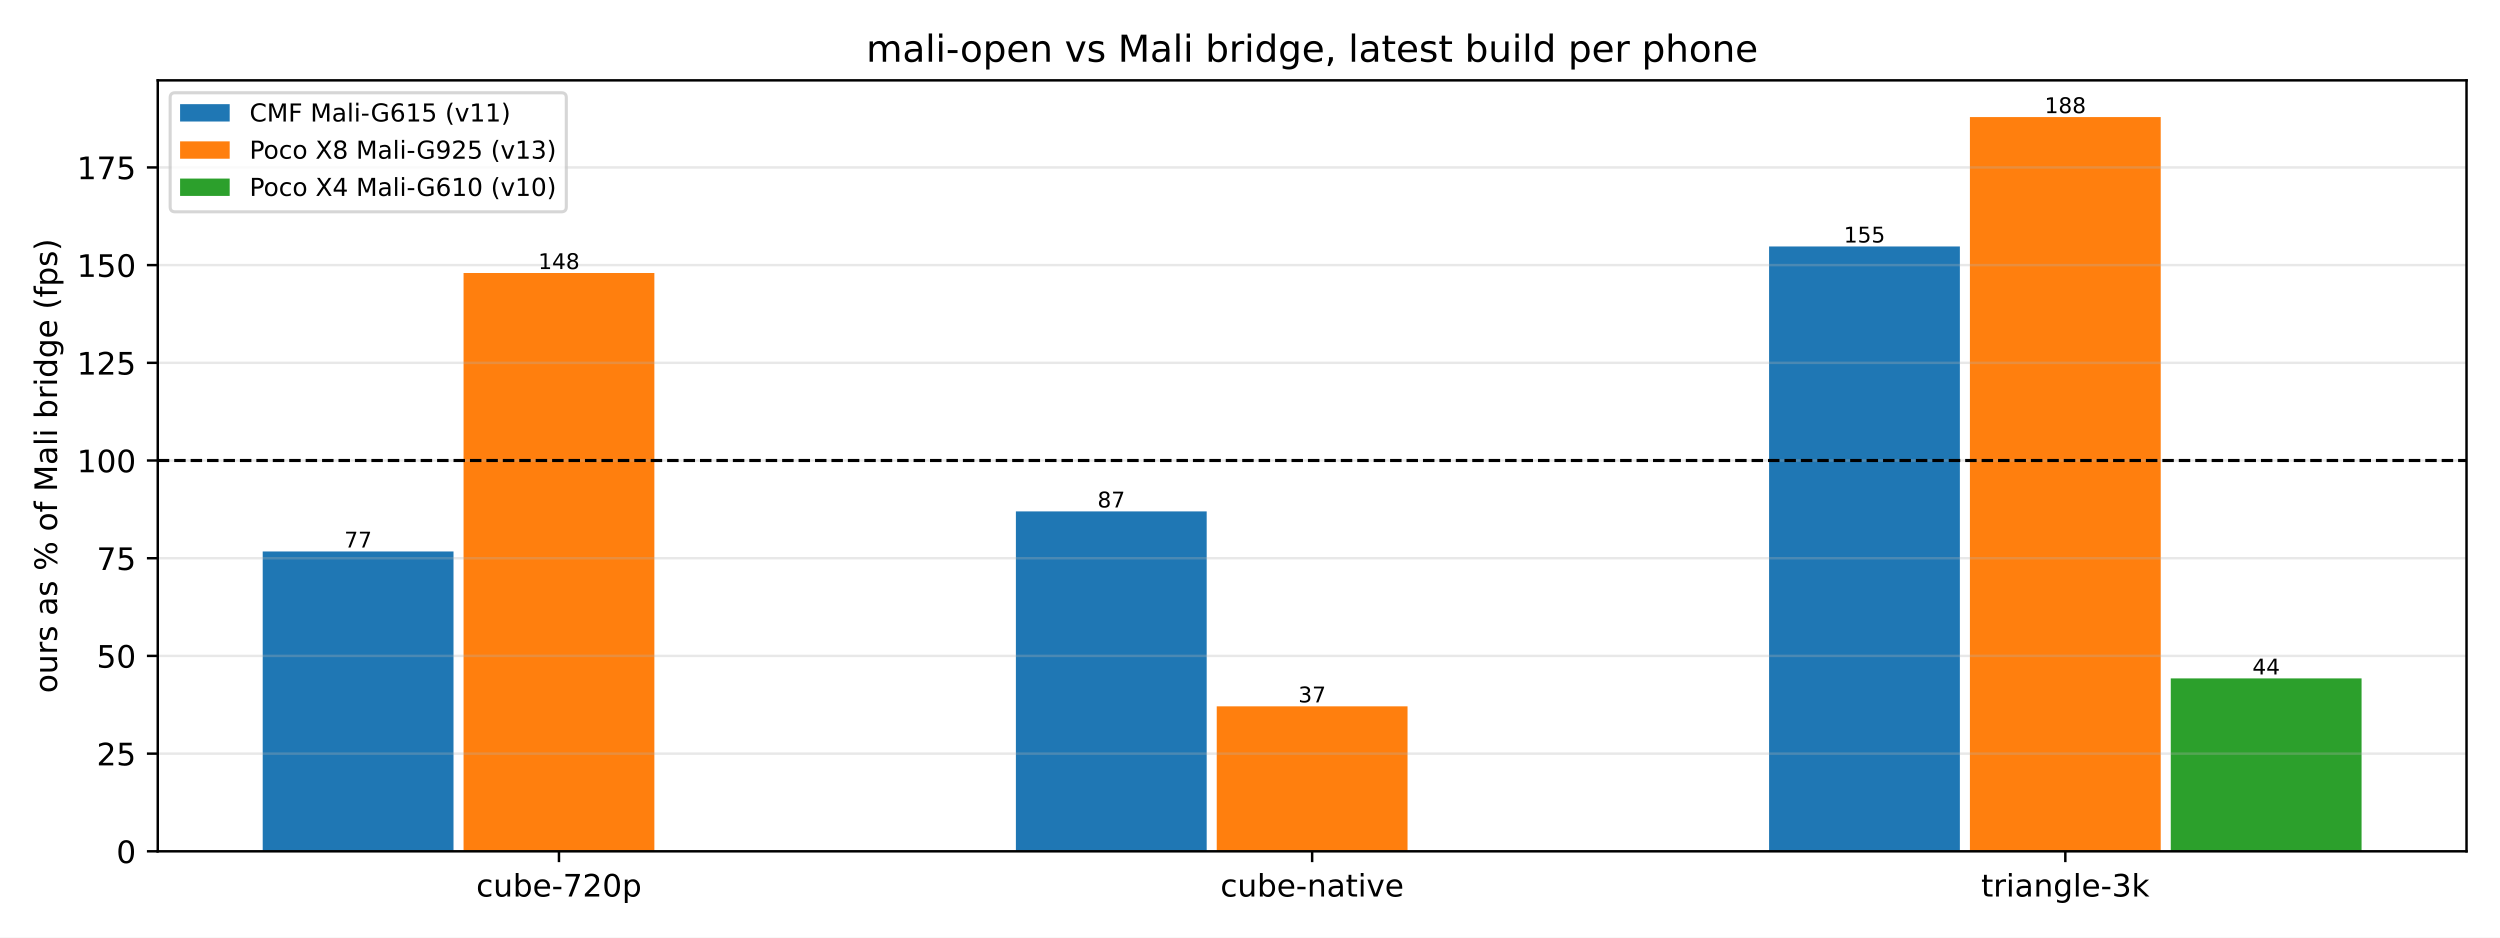
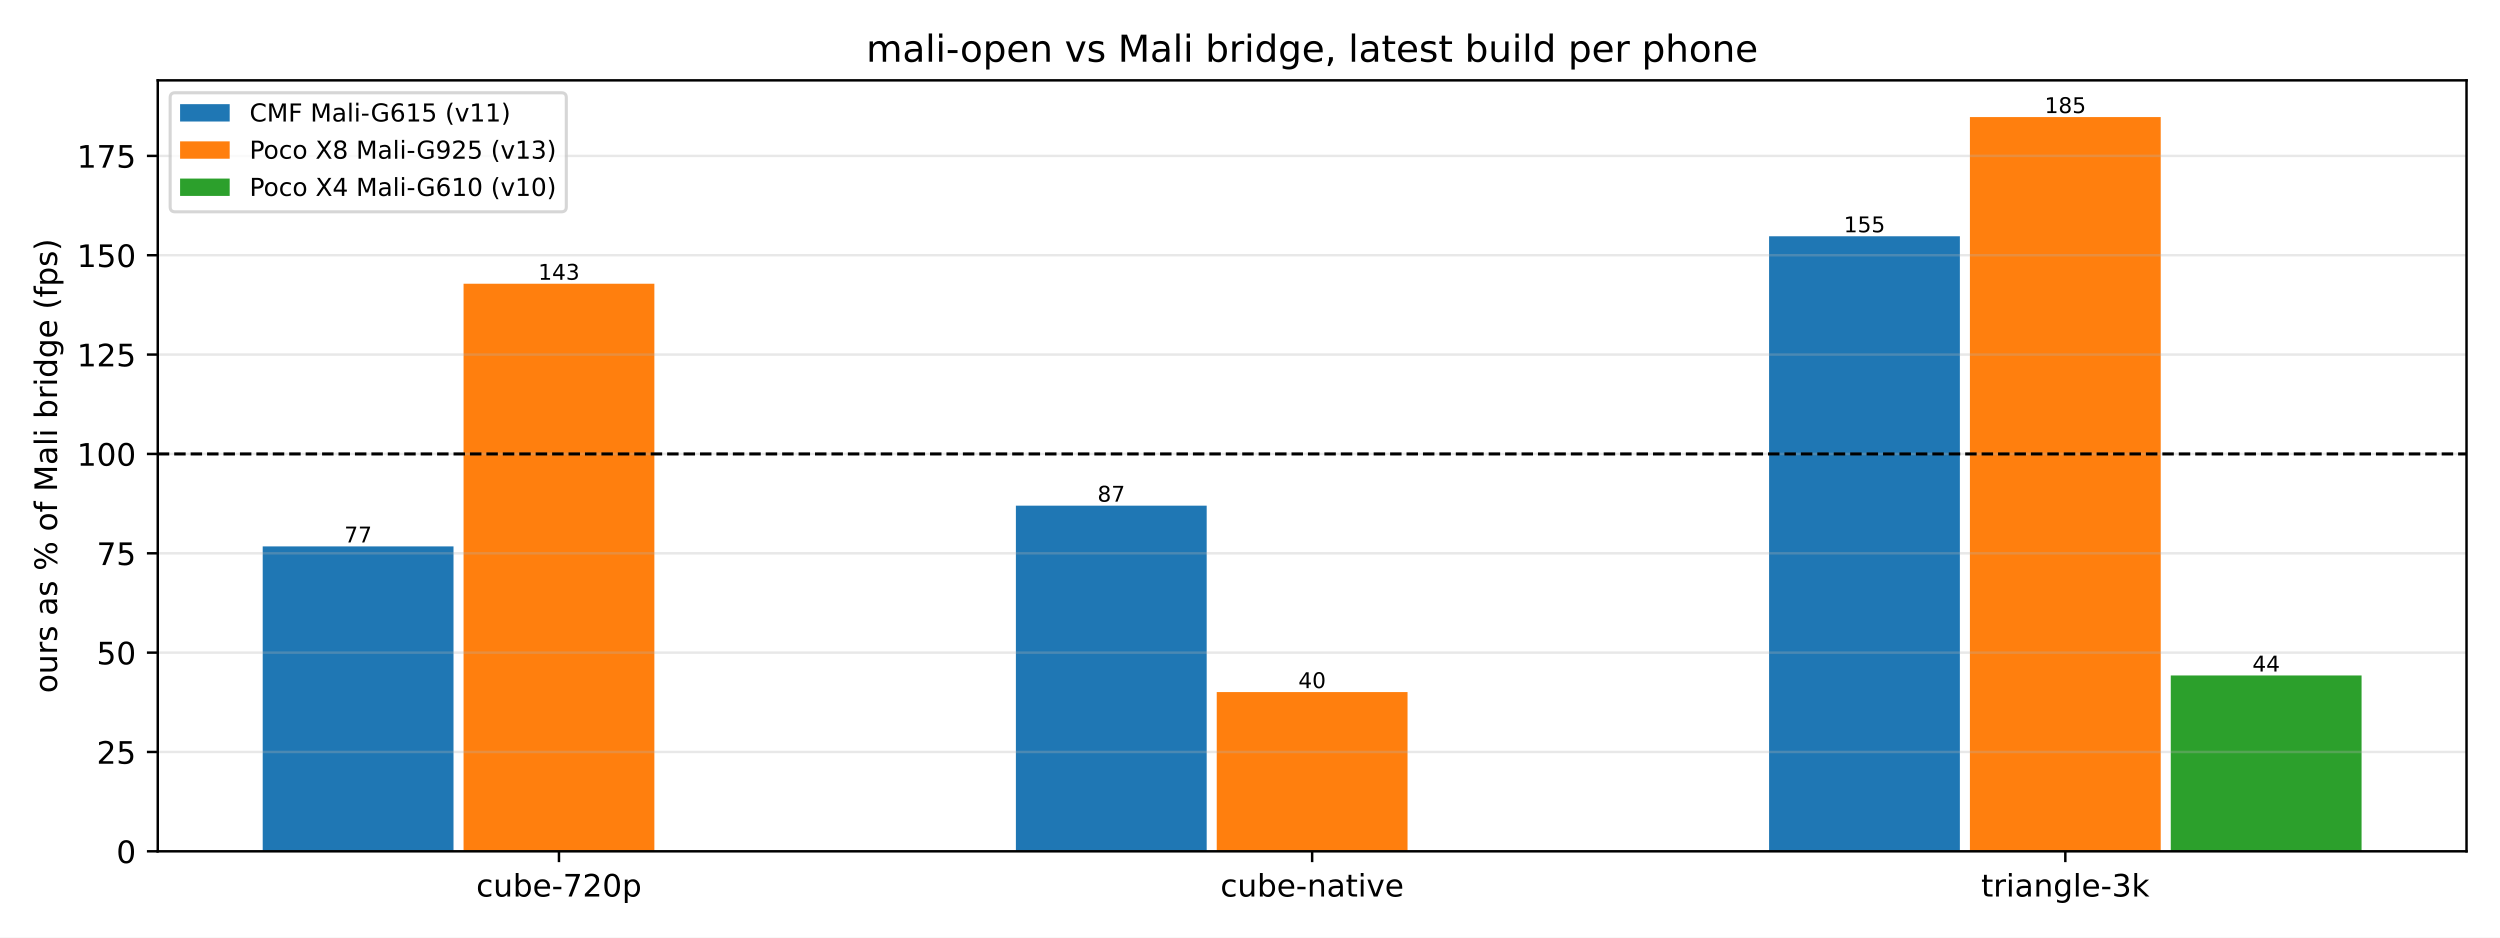
<svg xmlns="http://www.w3.org/2000/svg" xmlns:xlink="http://www.w3.org/1999/xlink" width="806.4pt" height="302.4pt" viewBox="0 0 806.4 302.4" version="1.1">
  <defs>
    <style type="text/css">*{stroke-linejoin: round; stroke-linecap: butt}</style>
  </defs>
  <g id="figure_1">
    <g id="patch_1">
      <path d="M 0 302.4  L 806.4 302.4  L 806.4 0  L 0 0  z " style="fill: #ffffff" />
    </g>
    <g id="axes_1">
      <g id="patch_2">
        <path d="M 50.888 274.599  L 795.6 274.599  L 795.6 25.918  L 50.888 25.918  z " style="fill: #ffffff" />
      </g>
      <g id="patch_3">
-         <path d="M 84.739 274.599  L 146.285 274.599  L 146.285 177.878  L 84.739 177.878  z " clip-path="url(#p9785401d02)" style="fill: #1f77b4" />
+         <path d="M 84.739 274.599  L 146.285 274.599  L 146.285 176.251  L 84.739 176.251  z " clip-path="url(#p9785401d02)" style="fill: #1f77b4" />
      </g>
      <g id="patch_4">
-         <path d="M 327.685 274.599  L 389.232 274.599  L 389.232 164.957  L 327.685 164.957  z " clip-path="url(#p9785401d02)" style="fill: #1f77b4" />
+         <path d="M 327.685 274.599  L 389.232 274.599  L 389.232 163.112  L 327.685 163.112  z " clip-path="url(#p9785401d02)" style="fill: #1f77b4" />
      </g>
      <g id="patch_5">
-         <path d="M 570.632 274.599  L 632.178 274.599  L 632.178 79.494  L 570.632 79.494  z " clip-path="url(#p9785401d02)" style="fill: #1f77b4" />
+         <path d="M 570.632 274.599  L 632.178 274.599  L 632.178 76.211  L 570.632 76.211  z " clip-path="url(#p9785401d02)" style="fill: #1f77b4" />
      </g>
      <g id="patch_6">
-         <path d="M 149.525 274.599  L 211.071 274.599  L 211.071 88.054  L 149.525 88.054  z " clip-path="url(#p9785401d02)" style="fill: #ff7f0e" />
+         <path d="M 149.525 274.599  L 211.071 274.599  L 211.071 91.527  L 149.525 91.527  z " clip-path="url(#p9785401d02)" style="fill: #ff7f0e" />
      </g>
      <g id="patch_7">
-         <path d="M 392.471 274.599  L 454.017 274.599  L 454.017 227.83  L 392.471 227.83  z " clip-path="url(#p9785401d02)" style="fill: #ff7f0e" />
+         <path d="M 392.471 274.599  L 454.017 274.599  L 454.017 223.242  L 392.471 223.242  z " clip-path="url(#p9785401d02)" style="fill: #ff7f0e" />
      </g>
      <g id="patch_8">
        <path d="M 635.417 274.599  L 696.964 274.599  L 696.964 37.76  L 635.417 37.76  z " clip-path="url(#p9785401d02)" style="fill: #ff7f0e" />
      </g>
      <g id="patch_9">
-         <path d="M 700.203 274.599  L 761.749 274.599  L 761.749 218.823  L 700.203 218.823  z " clip-path="url(#p9785401d02)" style="fill: #2ca02c" />
+         <path d="M 700.203 274.599  L 761.749 274.599  L 761.749 217.885  L 700.203 217.885  z " clip-path="url(#p9785401d02)" style="fill: #2ca02c" />
      </g>
      <g id="matplotlib.axis_1">
        <g id="xtick_1">
          <g id="line2d_1">
            <defs>
              <path id="meeb56da116" d="M 0 0  L 0 3.5  " style="stroke: #000000; stroke-width: 0.8" />
            </defs>
            <g>
              <use xlink:href="#meeb56da116" x="180.298" y="274.599" style="stroke: #000000; stroke-width: 0.8" />
            </g>
          </g>
          <g id="text_1">
            <text style="font-size: 10px; font-family: 'DejaVu Sans', 'Bitstream Vera Sans', 'Computer Modern Sans Serif', 'Lucida Grande', 'Verdana', 'Geneva', 'Lucid', 'Arial', 'Helvetica', 'Avant Garde', sans-serif; text-anchor: middle" x="180.298" y="289.198" transform="rotate(-0 180.2977 289.1977)">cube-720p</text>
          </g>
        </g>
        <g id="xtick_2">
          <g id="line2d_2">
            <g>
              <use xlink:href="#meeb56da116" x="423.244" y="274.599" style="stroke: #000000; stroke-width: 0.8" />
            </g>
          </g>
          <g id="text_2">
            <text style="font-size: 10px; font-family: 'DejaVu Sans', 'Bitstream Vera Sans', 'Computer Modern Sans Serif', 'Lucida Grande', 'Verdana', 'Geneva', 'Lucid', 'Arial', 'Helvetica', 'Avant Garde', sans-serif; text-anchor: middle" x="423.244" y="289.198" transform="rotate(-0 423.2441 289.1977)">cube-native</text>
          </g>
        </g>
        <g id="xtick_3">
          <g id="line2d_3">
            <g>
              <use xlink:href="#meeb56da116" x="666.191" y="274.599" style="stroke: #000000; stroke-width: 0.8" />
            </g>
          </g>
          <g id="text_3">
            <text style="font-size: 10px; font-family: 'DejaVu Sans', 'Bitstream Vera Sans', 'Computer Modern Sans Serif', 'Lucida Grande', 'Verdana', 'Geneva', 'Lucid', 'Arial', 'Helvetica', 'Avant Garde', sans-serif; text-anchor: middle" x="666.191" y="289.198" transform="rotate(-0 666.1905 289.1977)">triangle-3k</text>
          </g>
        </g>
      </g>
      <g id="matplotlib.axis_2">
        <g id="ytick_1">
          <g id="line2d_4">
            <path d="M 50.888 274.599  L 795.6 274.599  " clip-path="url(#p9785401d02)" style="fill: none; stroke: #b0b0b0; stroke-opacity: 0.3; stroke-width: 0.8; stroke-linecap: square" />
          </g>
          <g id="line2d_5">
            <defs>
              <path id="m3015daee9b" d="M 0 0  L -3.5 0  " style="stroke: #000000; stroke-width: 0.8" />
            </defs>
            <g>
              <use xlink:href="#m3015daee9b" x="50.888" y="274.599" style="stroke: #000000; stroke-width: 0.8" />
            </g>
          </g>
          <g id="text_4">
            <text style="font-size: 10px; font-family: 'DejaVu Sans', 'Bitstream Vera Sans', 'Computer Modern Sans Serif', 'Lucida Grande', 'Verdana', 'Geneva', 'Lucid', 'Arial', 'Helvetica', 'Avant Garde', sans-serif; text-anchor: end" x="43.888" y="278.398" transform="rotate(-0 43.88828 278.398)">0</text>
          </g>
        </g>
        <g id="ytick_2">
          <g id="line2d_6">
-             <path d="M 50.888 243.085  L 795.6 243.085  " clip-path="url(#p9785401d02)" style="fill: none; stroke: #b0b0b0; stroke-opacity: 0.3; stroke-width: 0.8; stroke-linecap: square" />
+             <path d="M 50.888 242.555  L 795.6 242.555  " clip-path="url(#p9785401d02)" style="fill: none; stroke: #b0b0b0; stroke-opacity: 0.3; stroke-width: 0.8; stroke-linecap: square" />
          </g>
          <g id="line2d_7">
            <g>
-               <use xlink:href="#m3015daee9b" x="50.888" y="243.085" style="stroke: #000000; stroke-width: 0.8" />
+               <use xlink:href="#m3015daee9b" x="50.888" y="242.555" style="stroke: #000000; stroke-width: 0.8" />
            </g>
          </g>
          <g id="text_5">
-             <text style="font-size: 10px; font-family: 'DejaVu Sans', 'Bitstream Vera Sans', 'Computer Modern Sans Serif', 'Lucida Grande', 'Verdana', 'Geneva', 'Lucid', 'Arial', 'Helvetica', 'Avant Garde', sans-serif; text-anchor: end" x="43.888" y="246.884" transform="rotate(-0 43.88828 246.8837)">25</text>
+             <text style="font-size: 10px; font-family: 'DejaVu Sans', 'Bitstream Vera Sans', 'Computer Modern Sans Serif', 'Lucida Grande', 'Verdana', 'Geneva', 'Lucid', 'Arial', 'Helvetica', 'Avant Garde', sans-serif; text-anchor: end" x="43.888" y="246.353" transform="rotate(-0 43.88828 246.3534)">25</text>
          </g>
        </g>
        <g id="ytick_3">
          <g id="line2d_8">
-             <path d="M 50.888 211.57  L 795.6 211.57  " clip-path="url(#p9785401d02)" style="fill: none; stroke: #b0b0b0; stroke-opacity: 0.3; stroke-width: 0.8; stroke-linecap: square" />
+             <path d="M 50.888 210.51  L 795.6 210.51  " clip-path="url(#p9785401d02)" style="fill: none; stroke: #b0b0b0; stroke-opacity: 0.3; stroke-width: 0.8; stroke-linecap: square" />
          </g>
          <g id="line2d_9">
            <g>
-               <use xlink:href="#m3015daee9b" x="50.888" y="211.57" style="stroke: #000000; stroke-width: 0.8" />
+               <use xlink:href="#m3015daee9b" x="50.888" y="210.51" style="stroke: #000000; stroke-width: 0.8" />
            </g>
          </g>
          <g id="text_6">
-             <text style="font-size: 10px; font-family: 'DejaVu Sans', 'Bitstream Vera Sans', 'Computer Modern Sans Serif', 'Lucida Grande', 'Verdana', 'Geneva', 'Lucid', 'Arial', 'Helvetica', 'Avant Garde', sans-serif; text-anchor: end" x="43.888" y="215.369" transform="rotate(-0 43.88828 215.3693)">50</text>
+             <text style="font-size: 10px; font-family: 'DejaVu Sans', 'Bitstream Vera Sans', 'Computer Modern Sans Serif', 'Lucida Grande', 'Verdana', 'Geneva', 'Lucid', 'Arial', 'Helvetica', 'Avant Garde', sans-serif; text-anchor: end" x="43.888" y="214.309" transform="rotate(-0 43.88828 214.3087)">50</text>
          </g>
        </g>
        <g id="ytick_4">
          <g id="line2d_10">
-             <path d="M 50.888 180.056  L 795.6 180.056  " clip-path="url(#p9785401d02)" style="fill: none; stroke: #b0b0b0; stroke-opacity: 0.3; stroke-width: 0.8; stroke-linecap: square" />
+             <path d="M 50.888 178.465  L 795.6 178.465  " clip-path="url(#p9785401d02)" style="fill: none; stroke: #b0b0b0; stroke-opacity: 0.3; stroke-width: 0.8; stroke-linecap: square" />
          </g>
          <g id="line2d_11">
            <g>
-               <use xlink:href="#m3015daee9b" x="50.888" y="180.056" style="stroke: #000000; stroke-width: 0.8" />
+               <use xlink:href="#m3015daee9b" x="50.888" y="178.465" style="stroke: #000000; stroke-width: 0.8" />
            </g>
          </g>
          <g id="text_7">
-             <text style="font-size: 10px; font-family: 'DejaVu Sans', 'Bitstream Vera Sans', 'Computer Modern Sans Serif', 'Lucida Grande', 'Verdana', 'Geneva', 'Lucid', 'Arial', 'Helvetica', 'Avant Garde', sans-serif; text-anchor: end" x="43.888" y="183.855" transform="rotate(-0 43.88828 183.8549)">75</text>
+             <text style="font-size: 10px; font-family: 'DejaVu Sans', 'Bitstream Vera Sans', 'Computer Modern Sans Serif', 'Lucida Grande', 'Verdana', 'Geneva', 'Lucid', 'Arial', 'Helvetica', 'Avant Garde', sans-serif; text-anchor: end" x="43.888" y="182.264" transform="rotate(-0 43.88828 182.264)">75</text>
          </g>
        </g>
        <g id="ytick_5">
          <g id="line2d_12">
-             <path d="M 50.888 148.542  L 795.6 148.542  " clip-path="url(#p9785401d02)" style="fill: none; stroke: #b0b0b0; stroke-opacity: 0.3; stroke-width: 0.8; stroke-linecap: square" />
+             <path d="M 50.888 146.42  L 795.6 146.42  " clip-path="url(#p9785401d02)" style="fill: none; stroke: #b0b0b0; stroke-opacity: 0.3; stroke-width: 0.8; stroke-linecap: square" />
          </g>
          <g id="line2d_13">
            <g>
-               <use xlink:href="#m3015daee9b" x="50.888" y="148.542" style="stroke: #000000; stroke-width: 0.8" />
+               <use xlink:href="#m3015daee9b" x="50.888" y="146.42" style="stroke: #000000; stroke-width: 0.8" />
            </g>
          </g>
          <g id="text_8">
-             <text style="font-size: 10px; font-family: 'DejaVu Sans', 'Bitstream Vera Sans', 'Computer Modern Sans Serif', 'Lucida Grande', 'Verdana', 'Geneva', 'Lucid', 'Arial', 'Helvetica', 'Avant Garde', sans-serif; text-anchor: end" x="43.888" y="152.341" transform="rotate(-0 43.88828 152.3405)">100</text>
+             <text style="font-size: 10px; font-family: 'DejaVu Sans', 'Bitstream Vera Sans', 'Computer Modern Sans Serif', 'Lucida Grande', 'Verdana', 'Geneva', 'Lucid', 'Arial', 'Helvetica', 'Avant Garde', sans-serif; text-anchor: end" x="43.888" y="150.219" transform="rotate(-0 43.88828 150.2193)">100</text>
          </g>
        </g>
        <g id="ytick_6">
          <g id="line2d_14">
-             <path d="M 50.888 117.027  L 795.6 117.027  " clip-path="url(#p9785401d02)" style="fill: none; stroke: #b0b0b0; stroke-opacity: 0.3; stroke-width: 0.8; stroke-linecap: square" />
+             <path d="M 50.888 114.376  L 795.6 114.376  " clip-path="url(#p9785401d02)" style="fill: none; stroke: #b0b0b0; stroke-opacity: 0.3; stroke-width: 0.8; stroke-linecap: square" />
          </g>
          <g id="line2d_15">
            <g>
-               <use xlink:href="#m3015daee9b" x="50.888" y="117.027" style="stroke: #000000; stroke-width: 0.8" />
+               <use xlink:href="#m3015daee9b" x="50.888" y="114.376" style="stroke: #000000; stroke-width: 0.8" />
            </g>
          </g>
          <g id="text_9">
-             <text style="font-size: 10px; font-family: 'DejaVu Sans', 'Bitstream Vera Sans', 'Computer Modern Sans Serif', 'Lucida Grande', 'Verdana', 'Geneva', 'Lucid', 'Arial', 'Helvetica', 'Avant Garde', sans-serif; text-anchor: end" x="43.888" y="120.826" transform="rotate(-0 43.88828 120.8262)">125</text>
+             <text style="font-size: 10px; font-family: 'DejaVu Sans', 'Bitstream Vera Sans', 'Computer Modern Sans Serif', 'Lucida Grande', 'Verdana', 'Geneva', 'Lucid', 'Arial', 'Helvetica', 'Avant Garde', sans-serif; text-anchor: end" x="43.888" y="118.175" transform="rotate(-0 43.88828 118.1746)">125</text>
          </g>
        </g>
        <g id="ytick_7">
          <g id="line2d_16">
-             <path d="M 50.888 85.513  L 795.6 85.513  " clip-path="url(#p9785401d02)" style="fill: none; stroke: #b0b0b0; stroke-opacity: 0.3; stroke-width: 0.8; stroke-linecap: square" />
+             <path d="M 50.888 82.331  L 795.6 82.331  " clip-path="url(#p9785401d02)" style="fill: none; stroke: #b0b0b0; stroke-opacity: 0.3; stroke-width: 0.8; stroke-linecap: square" />
          </g>
          <g id="line2d_17">
            <g>
-               <use xlink:href="#m3015daee9b" x="50.888" y="85.513" style="stroke: #000000; stroke-width: 0.8" />
+               <use xlink:href="#m3015daee9b" x="50.888" y="82.331" style="stroke: #000000; stroke-width: 0.8" />
            </g>
          </g>
          <g id="text_10">
-             <text style="font-size: 10px; font-family: 'DejaVu Sans', 'Bitstream Vera Sans', 'Computer Modern Sans Serif', 'Lucida Grande', 'Verdana', 'Geneva', 'Lucid', 'Arial', 'Helvetica', 'Avant Garde', sans-serif; text-anchor: end" x="43.888" y="89.312" transform="rotate(-0 43.88828 89.31179)">150</text>
+             <text style="font-size: 10px; font-family: 'DejaVu Sans', 'Bitstream Vera Sans', 'Computer Modern Sans Serif', 'Lucida Grande', 'Verdana', 'Geneva', 'Lucid', 'Arial', 'Helvetica', 'Avant Garde', sans-serif; text-anchor: end" x="43.888" y="86.13" transform="rotate(-0 43.88828 86.12996)">150</text>
          </g>
        </g>
        <g id="ytick_8">
          <g id="line2d_18">
-             <path d="M 50.888 53.999  L 795.6 53.999  " clip-path="url(#p9785401d02)" style="fill: none; stroke: #b0b0b0; stroke-opacity: 0.3; stroke-width: 0.8; stroke-linecap: square" />
+             <path d="M 50.888 50.286  L 795.6 50.286  " clip-path="url(#p9785401d02)" style="fill: none; stroke: #b0b0b0; stroke-opacity: 0.3; stroke-width: 0.8; stroke-linecap: square" />
          </g>
          <g id="line2d_19">
            <g>
-               <use xlink:href="#m3015daee9b" x="50.888" y="53.999" style="stroke: #000000; stroke-width: 0.8" />
+               <use xlink:href="#m3015daee9b" x="50.888" y="50.286" style="stroke: #000000; stroke-width: 0.8" />
            </g>
          </g>
          <g id="text_11">
-             <text style="font-size: 10px; font-family: 'DejaVu Sans', 'Bitstream Vera Sans', 'Computer Modern Sans Serif', 'Lucida Grande', 'Verdana', 'Geneva', 'Lucid', 'Arial', 'Helvetica', 'Avant Garde', sans-serif; text-anchor: end" x="43.888" y="57.797" transform="rotate(-0 43.88828 57.79741)">175</text>
+             <text style="font-size: 10px; font-family: 'DejaVu Sans', 'Bitstream Vera Sans', 'Computer Modern Sans Serif', 'Lucida Grande', 'Verdana', 'Geneva', 'Lucid', 'Arial', 'Helvetica', 'Avant Garde', sans-serif; text-anchor: end" x="43.888" y="54.085" transform="rotate(-0 43.88828 54.08527)">175</text>
          </g>
        </g>
        <g id="text_12">
          <text style="font-size: 10px; font-family: 'DejaVu Sans', 'Bitstream Vera Sans', 'Computer Modern Sans Serif', 'Lucida Grande', 'Verdana', 'Geneva', 'Lucid', 'Arial', 'Helvetica', 'Avant Garde', sans-serif; text-anchor: middle" x="18.398" y="150.259" transform="rotate(-90 18.39844 150.2587)">ours as % of Mali bridge (fps)</text>
        </g>
      </g>
      <g id="line2d_20">
-         <path d="M 50.888 148.542  L 795.6 148.542  " clip-path="url(#p9785401d02)" style="fill: none; stroke-dasharray: 3.7,1.6; stroke-dashoffset: 0; stroke: #000000" />
+         <path d="M 50.888 146.42  L 795.6 146.42  " clip-path="url(#p9785401d02)" style="fill: none; stroke-dasharray: 3.7,1.6; stroke-dashoffset: 0; stroke: #000000" />
      </g>
      <g id="patch_10">
        <path d="M 50.888 274.599  L 50.888 25.918  " style="fill: none; stroke: #000000; stroke-width: 0.8; stroke-linejoin: miter; stroke-linecap: square" />
      </g>
      <g id="patch_11">
        <path d="M 795.6 274.599  L 795.6 25.918  " style="fill: none; stroke: #000000; stroke-width: 0.8; stroke-linejoin: miter; stroke-linecap: square" />
      </g>
      <g id="patch_12">
        <path d="M 50.888 274.599  L 795.6 274.599  " style="fill: none; stroke: #000000; stroke-width: 0.8; stroke-linejoin: miter; stroke-linecap: square" />
      </g>
      <g id="patch_13">
        <path d="M 50.888 25.918  L 795.6 25.918  " style="fill: none; stroke: #000000; stroke-width: 0.8; stroke-linejoin: miter; stroke-linecap: square" />
      </g>
      <g id="text_13">
-         <text style="font-size: 7px; font-family: 'DejaVu Sans', 'Bitstream Vera Sans', 'Computer Modern Sans Serif', 'Lucida Grande', 'Verdana', 'Geneva', 'Lucid', 'Arial', 'Helvetica', 'Avant Garde', sans-serif; text-anchor: middle" x="115.512" y="176.618" transform="rotate(-0 115.512 176.6175)">77</text>
+         <text style="font-size: 7px; font-family: 'DejaVu Sans', 'Bitstream Vera Sans', 'Computer Modern Sans Serif', 'Lucida Grande', 'Verdana', 'Geneva', 'Lucid', 'Arial', 'Helvetica', 'Avant Garde', sans-serif; text-anchor: middle" x="115.512" y="174.969" transform="rotate(-0 115.512 174.9688)">77</text>
      </g>
      <g id="text_14">
-         <text style="font-size: 7px; font-family: 'DejaVu Sans', 'Bitstream Vera Sans', 'Computer Modern Sans Serif', 'Lucida Grande', 'Verdana', 'Geneva', 'Lucid', 'Arial', 'Helvetica', 'Avant Garde', sans-serif; text-anchor: middle" x="358.458" y="163.696" transform="rotate(-0 358.4584 163.6964)">87</text>
+         <text style="font-size: 7px; font-family: 'DejaVu Sans', 'Bitstream Vera Sans', 'Computer Modern Sans Serif', 'Lucida Grande', 'Verdana', 'Geneva', 'Lucid', 'Arial', 'Helvetica', 'Avant Garde', sans-serif; text-anchor: middle" x="358.458" y="161.83" transform="rotate(-0 358.4584 161.8302)">87</text>
      </g>
      <g id="text_15">
-         <text style="font-size: 7px; font-family: 'DejaVu Sans', 'Bitstream Vera Sans', 'Computer Modern Sans Serif', 'Lucida Grande', 'Verdana', 'Geneva', 'Lucid', 'Arial', 'Helvetica', 'Avant Garde', sans-serif; text-anchor: middle" x="601.405" y="78.234" transform="rotate(-0 601.4048 78.23355)">155</text>
+         <text style="font-size: 7px; font-family: 'DejaVu Sans', 'Bitstream Vera Sans', 'Computer Modern Sans Serif', 'Lucida Grande', 'Verdana', 'Geneva', 'Lucid', 'Arial', 'Helvetica', 'Avant Garde', sans-serif; text-anchor: middle" x="601.405" y="74.929" transform="rotate(-0 601.4048 74.92923)">155</text>
      </g>
      <g id="text_16">
-         <text style="font-size: 7px; font-family: 'DejaVu Sans', 'Bitstream Vera Sans', 'Computer Modern Sans Serif', 'Lucida Grande', 'Verdana', 'Geneva', 'Lucid', 'Arial', 'Helvetica', 'Avant Garde', sans-serif; text-anchor: middle" x="180.298" y="86.794" transform="rotate(-0 180.2977 86.79377)">148</text>
+         <text style="font-size: 7px; font-family: 'DejaVu Sans', 'Bitstream Vera Sans', 'Computer Modern Sans Serif', 'Lucida Grande', 'Verdana', 'Geneva', 'Lucid', 'Arial', 'Helvetica', 'Avant Garde', sans-serif; text-anchor: middle" x="180.298" y="90.245" transform="rotate(-0 180.2977 90.24484)">143</text>
      </g>
      <g id="text_17">
-         <text style="font-size: 7px; font-family: 'DejaVu Sans', 'Bitstream Vera Sans', 'Computer Modern Sans Serif', 'Lucida Grande', 'Verdana', 'Geneva', 'Lucid', 'Arial', 'Helvetica', 'Avant Garde', sans-serif; text-anchor: middle" x="423.244" y="226.569" transform="rotate(-0 423.2441 226.5694)">37</text>
+         <text style="font-size: 7px; font-family: 'DejaVu Sans', 'Bitstream Vera Sans', 'Computer Modern Sans Serif', 'Lucida Grande', 'Verdana', 'Geneva', 'Lucid', 'Arial', 'Helvetica', 'Avant Garde', sans-serif; text-anchor: middle" x="423.244" y="221.96" transform="rotate(-0 423.2441 221.9602)">40</text>
      </g>
      <g id="text_18">
-         <text style="font-size: 7px; font-family: 'DejaVu Sans', 'Bitstream Vera Sans', 'Computer Modern Sans Serif', 'Lucida Grande', 'Verdana', 'Geneva', 'Lucid', 'Arial', 'Helvetica', 'Avant Garde', sans-serif; text-anchor: middle" x="666.191" y="36.5" transform="rotate(-0 666.1905 36.49951)">188</text>
+         <text style="font-size: 7px; font-family: 'DejaVu Sans', 'Bitstream Vera Sans', 'Computer Modern Sans Serif', 'Lucida Grande', 'Verdana', 'Geneva', 'Lucid', 'Arial', 'Helvetica', 'Avant Garde', sans-serif; text-anchor: middle" x="666.191" y="36.478" transform="rotate(-0 666.1905 36.4783)">185</text>
      </g>
      <g id="text_19">
-         <text style="font-size: 7px; font-family: 'DejaVu Sans', 'Bitstream Vera Sans', 'Computer Modern Sans Serif', 'Lucida Grande', 'Verdana', 'Geneva', 'Lucid', 'Arial', 'Helvetica', 'Avant Garde', sans-serif; text-anchor: middle" x="730.976" y="217.563" transform="rotate(-0 730.9763 217.5627)">44</text>
+         <text style="font-size: 7px; font-family: 'DejaVu Sans', 'Bitstream Vera Sans', 'Computer Modern Sans Serif', 'Lucida Grande', 'Verdana', 'Geneva', 'Lucid', 'Arial', 'Helvetica', 'Avant Garde', sans-serif; text-anchor: middle" x="730.976" y="216.603" transform="rotate(-0 730.9763 216.6029)">44</text>
      </g>
      <g id="text_20">
        <text style="font-size: 12px; font-family: 'DejaVu Sans', 'Bitstream Vera Sans', 'Computer Modern Sans Serif', 'Lucida Grande', 'Verdana', 'Geneva', 'Lucid', 'Arial', 'Helvetica', 'Avant Garde', sans-serif; text-anchor: middle" x="423.244" y="19.918" transform="rotate(-0 423.2441 19.91812)">mali-open vs Mali bridge, latest build per phone</text>
      </g>
      <g id="legend_1">
        <g id="patch_14">
          <path d="M 56.488 68.32  L 181.068 68.32  Q 182.668 68.32 182.668 66.72  L 182.668 31.518  Q 182.668 29.918 181.068 29.918  L 56.488 29.918  Q 54.888 29.918 54.888 31.518  L 54.888 66.72  Q 54.888 68.32 56.488 68.32  z " style="fill: #ffffff; opacity: 0.8; stroke: #cccccc; stroke-linejoin: miter" />
        </g>
        <g id="patch_15">
          <path d="M 58.088 39.197  L 74.088 39.197  L 74.088 33.597  L 58.088 33.597  z " style="fill: #1f77b4" />
        </g>
        <g id="text_21">
          <text style="font-size: 8px; font-family: 'DejaVu Sans', 'Bitstream Vera Sans', 'Computer Modern Sans Serif', 'Lucida Grande', 'Verdana', 'Geneva', 'Lucid', 'Arial', 'Helvetica', 'Avant Garde', sans-serif; text-anchor: start" x="80.488" y="39.197" transform="rotate(-0 80.48828 39.19687)">CMF Mali-G615 (v11)</text>
        </g>
        <g id="patch_16">
          <path d="M 58.088 51.197  L 74.088 51.197  L 74.088 45.597  L 58.088 45.597  z " style="fill: #ff7f0e" />
        </g>
        <g id="text_22">
          <text style="font-size: 8px; font-family: 'DejaVu Sans', 'Bitstream Vera Sans', 'Computer Modern Sans Serif', 'Lucida Grande', 'Verdana', 'Geneva', 'Lucid', 'Arial', 'Helvetica', 'Avant Garde', sans-serif; text-anchor: start" x="80.488" y="51.197" transform="rotate(-0 80.48828 51.1975)">Poco X8 Mali-G925 (v13)</text>
        </g>
        <g id="patch_17">
          <path d="M 58.088 63.198  L 74.088 63.198  L 74.088 57.598  L 58.088 57.598  z " style="fill: #2ca02c" />
        </g>
        <g id="text_23">
          <text style="font-size: 8px; font-family: 'DejaVu Sans', 'Bitstream Vera Sans', 'Computer Modern Sans Serif', 'Lucida Grande', 'Verdana', 'Geneva', 'Lucid', 'Arial', 'Helvetica', 'Avant Garde', sans-serif; text-anchor: start" x="80.488" y="63.198" transform="rotate(-0 80.48828 63.19812)">Poco X4 Mali-G610 (v10)</text>
        </g>
      </g>
    </g>
  </g>
  <defs>
    <clipPath id="p9785401d02">
      <rect x="50.888" y="25.918" width="744.712" height="248.681" />
    </clipPath>
  </defs>
</svg>
